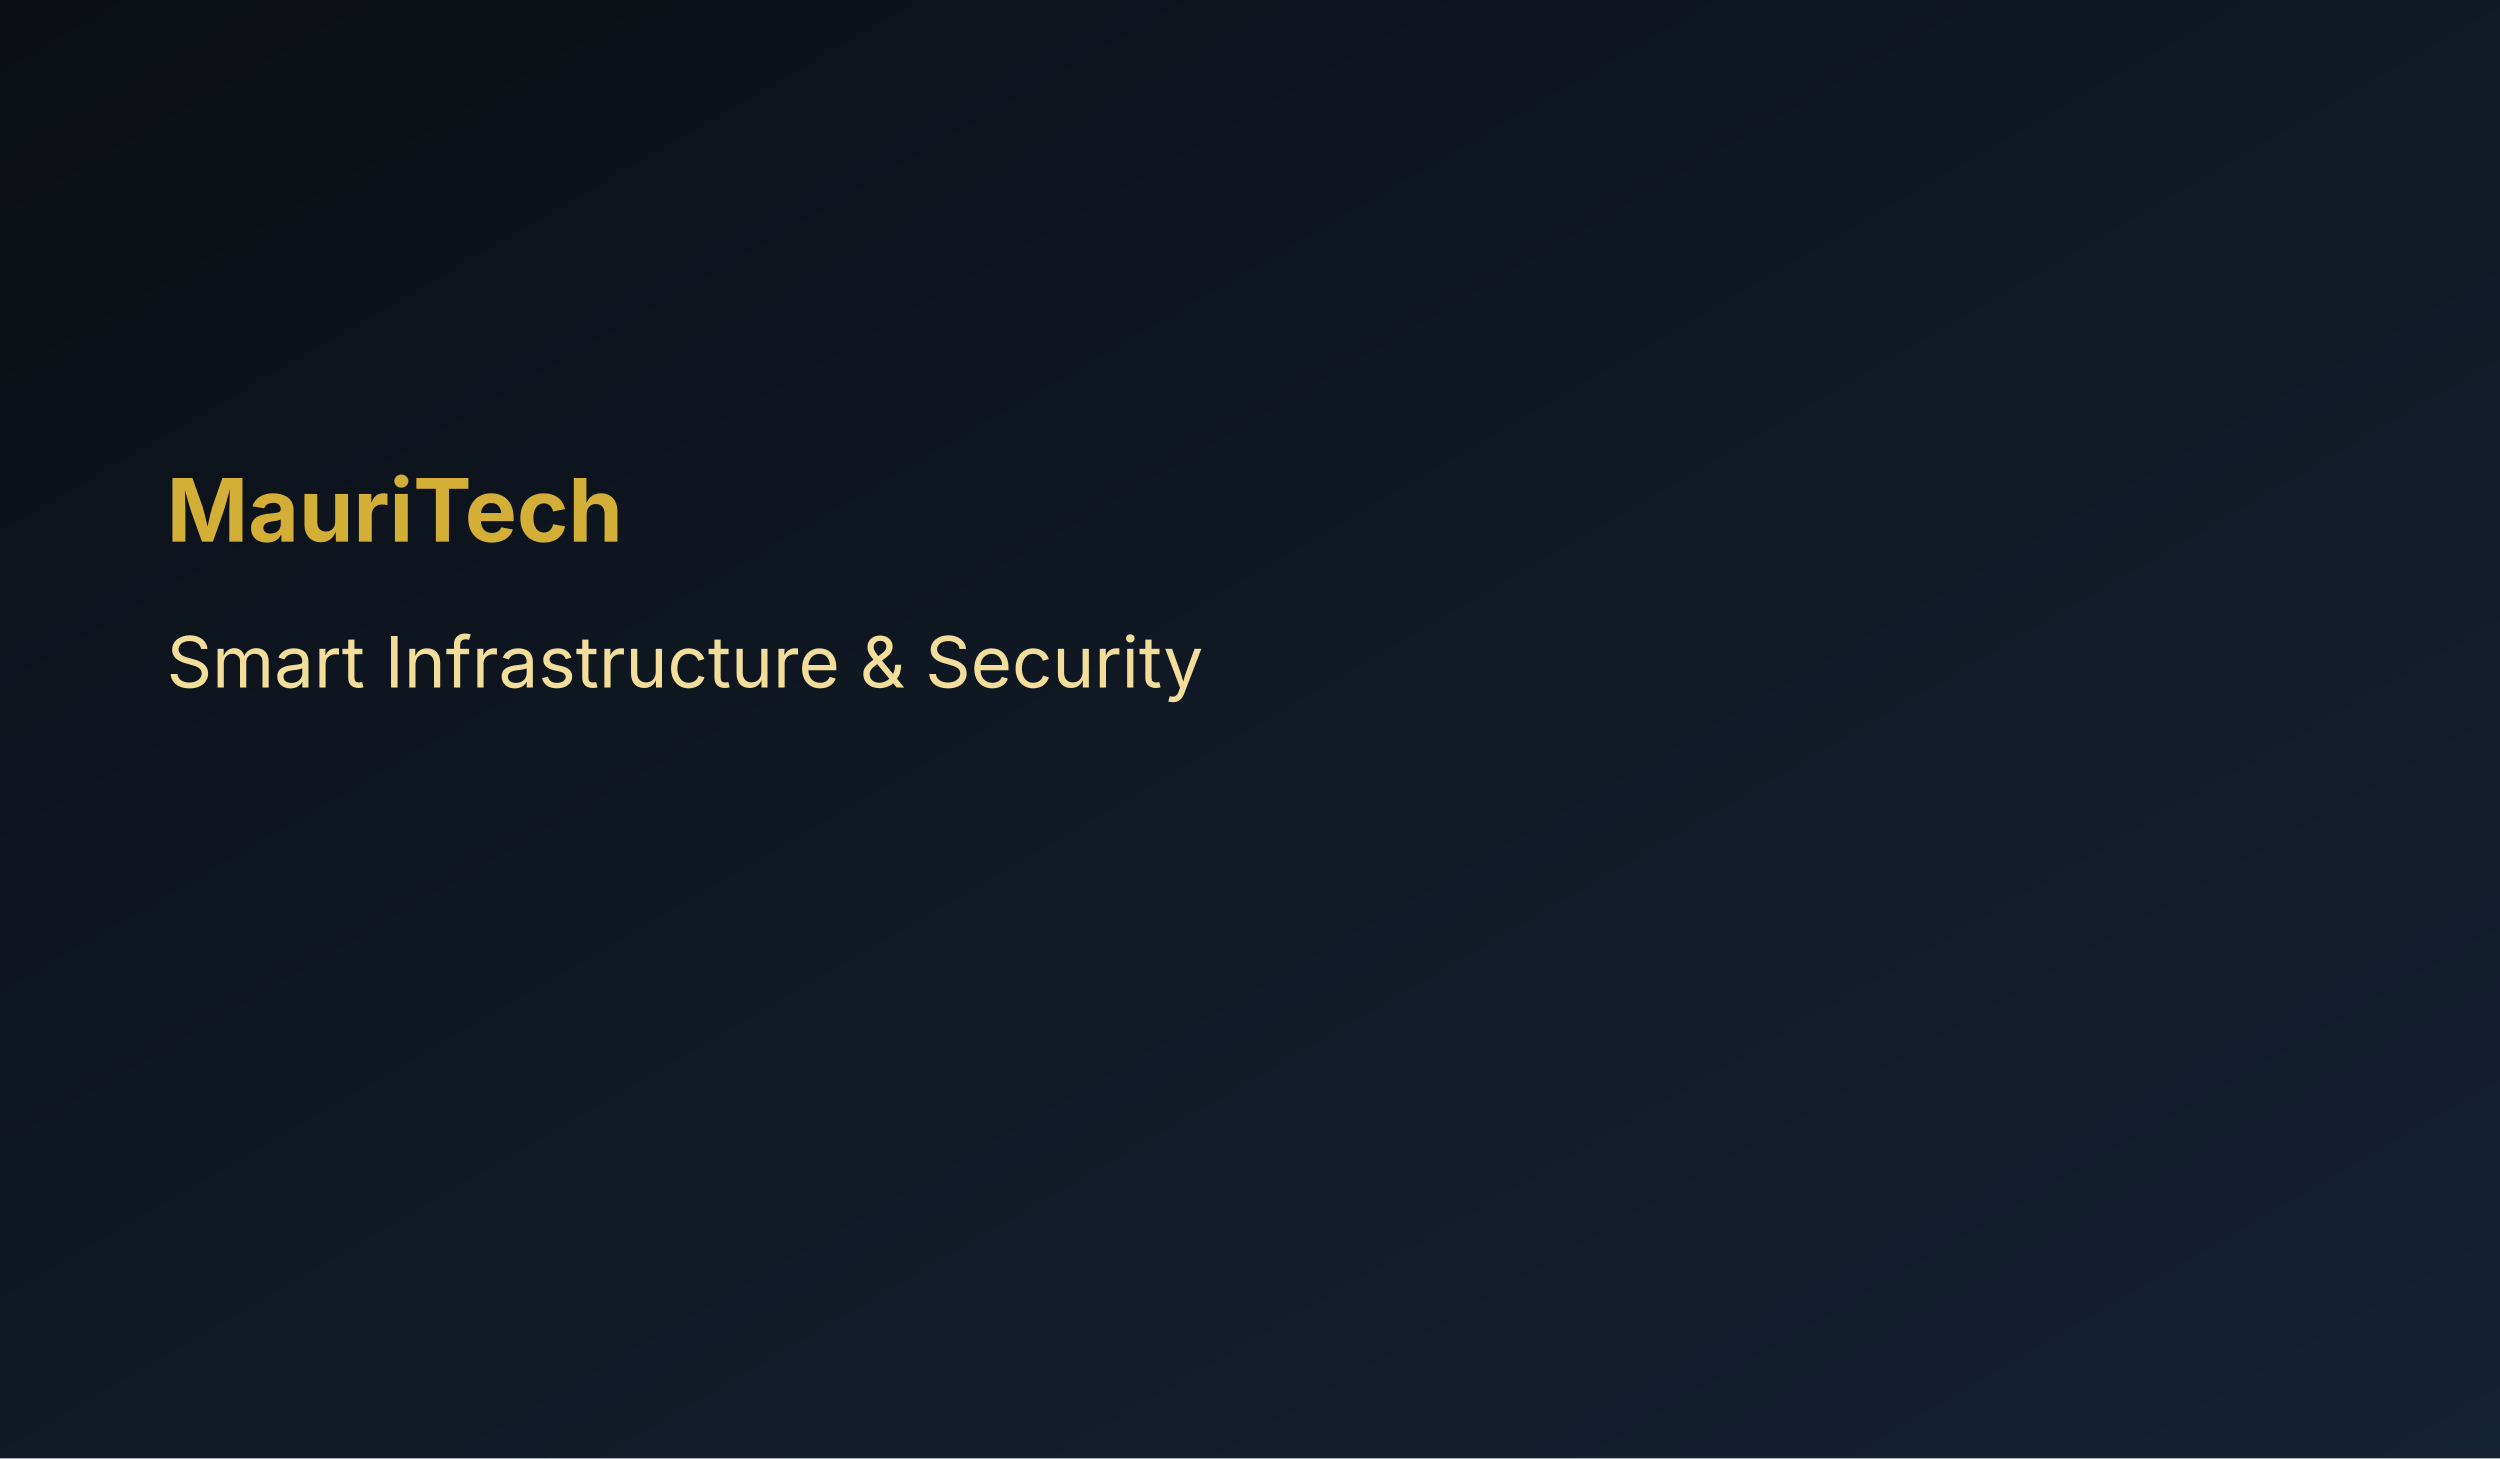
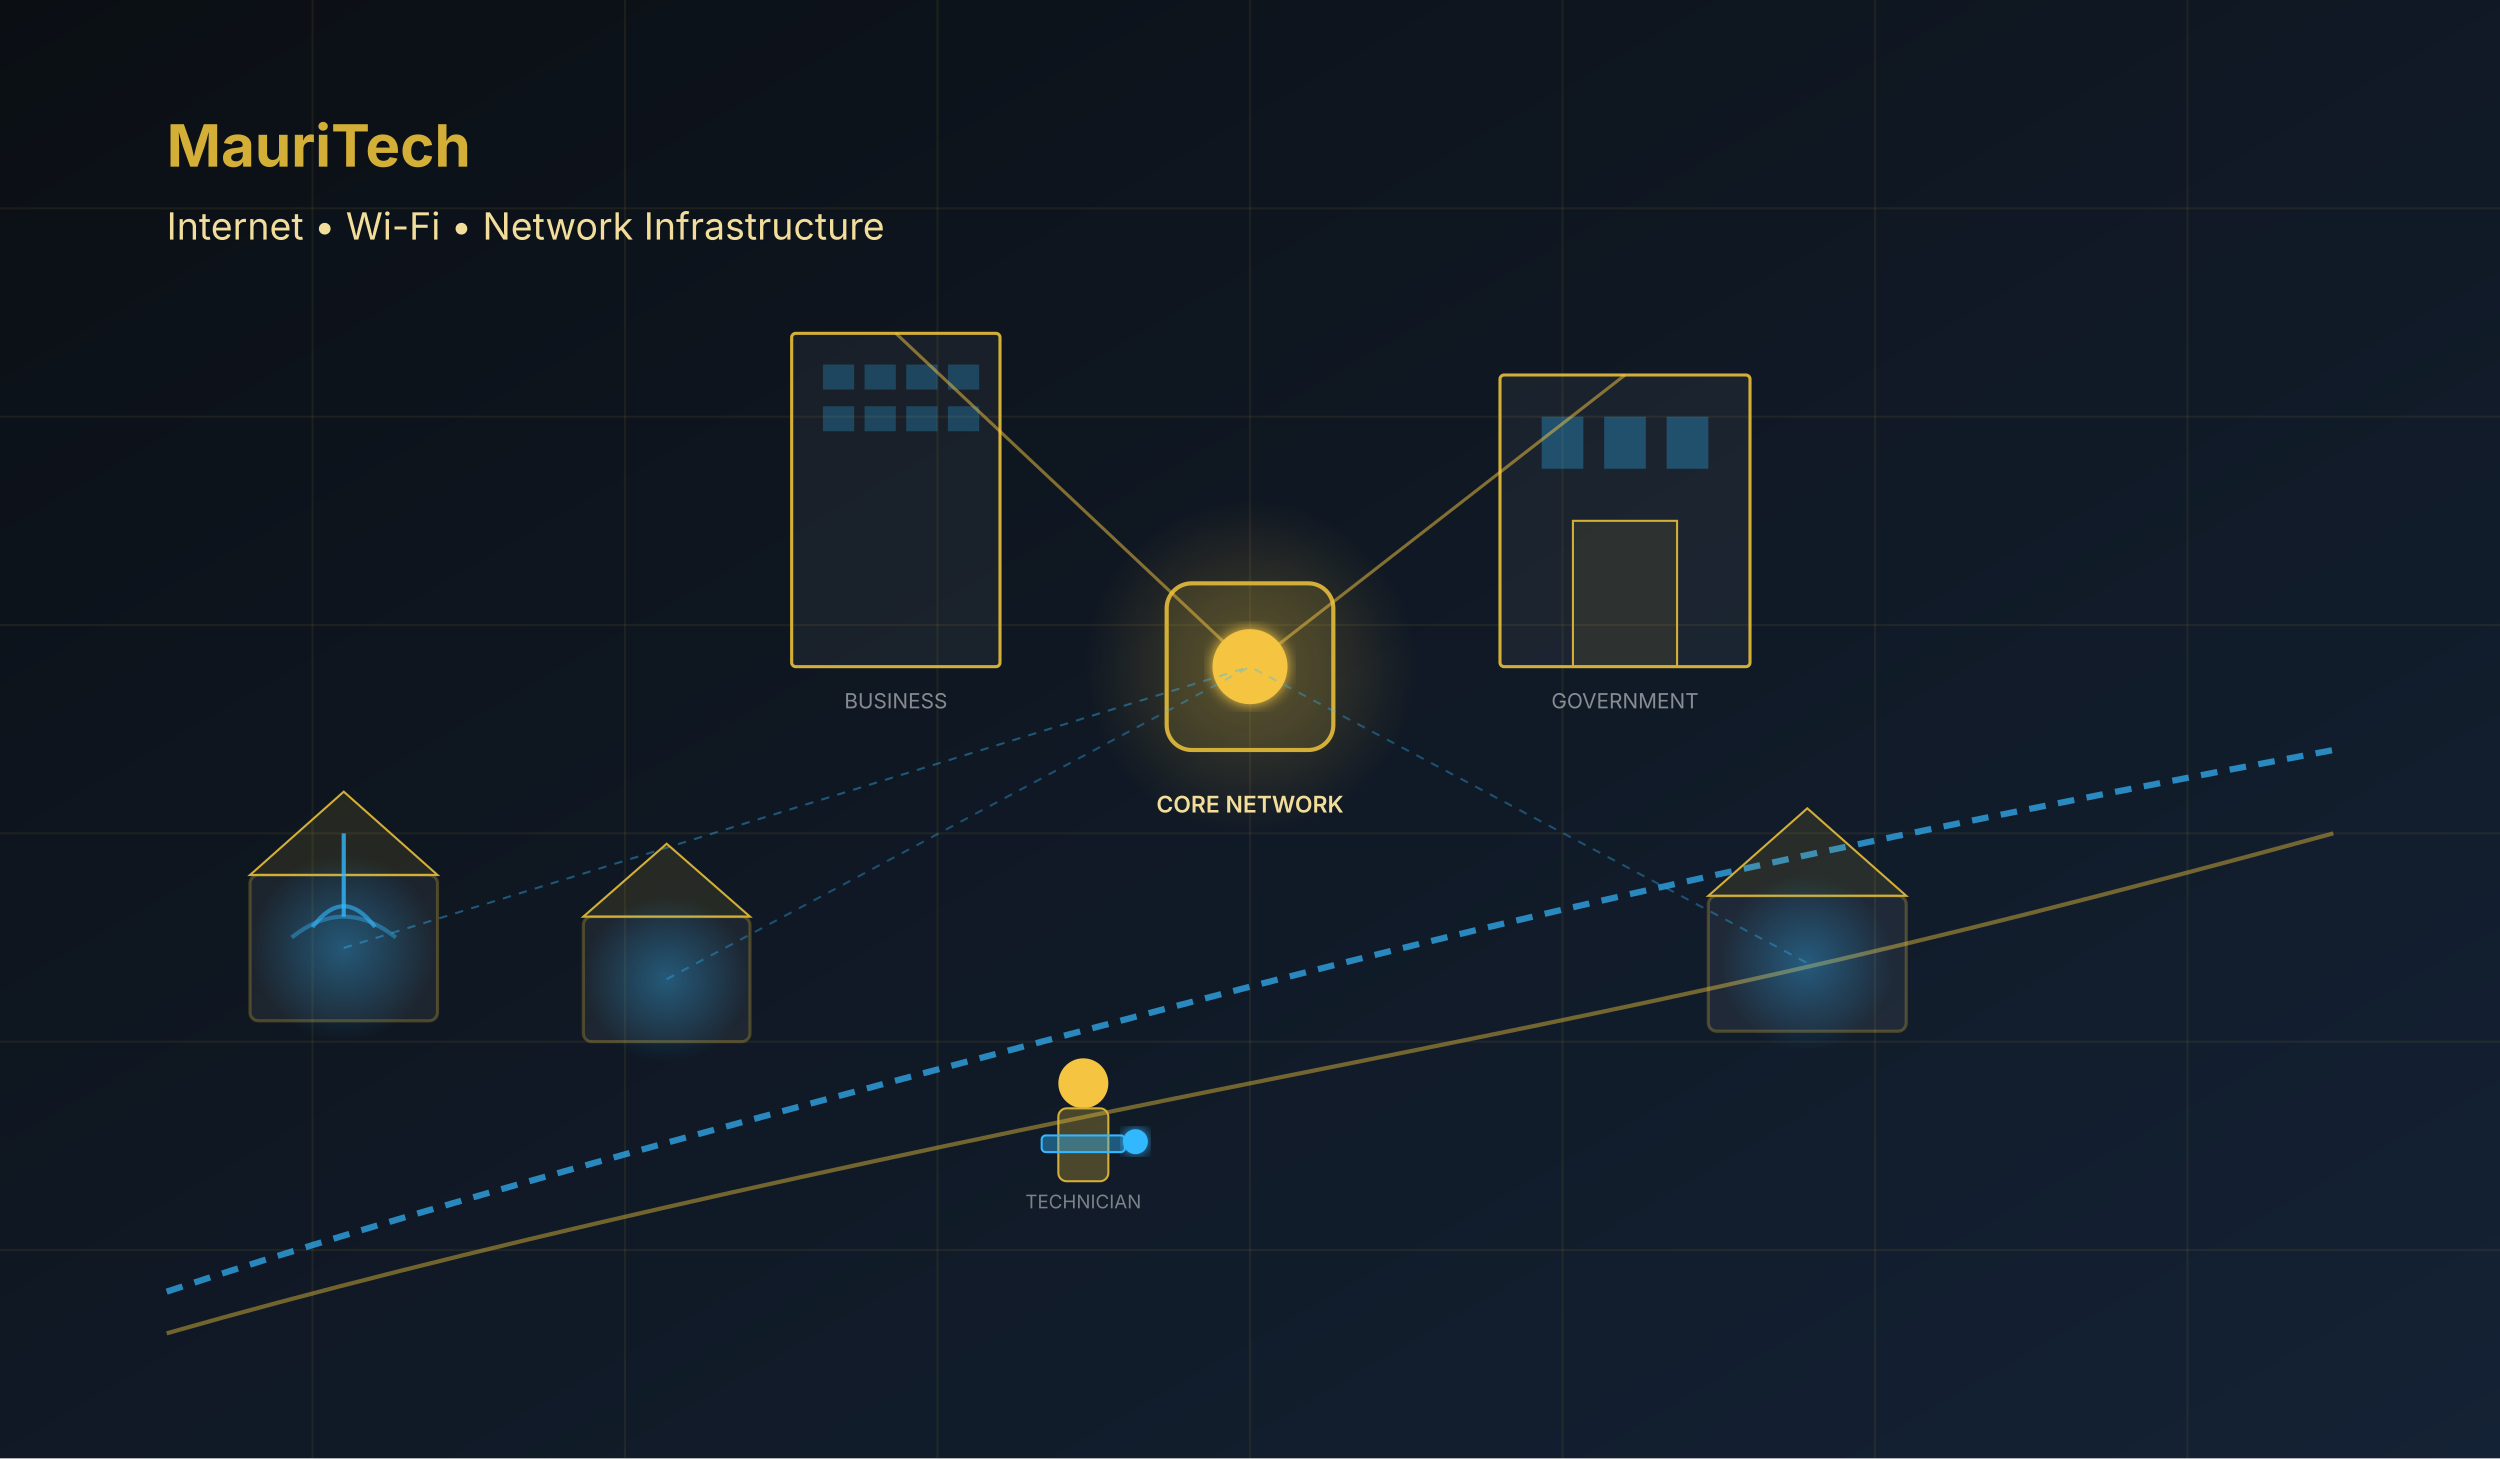
<svg xmlns="http://www.w3.org/2000/svg" width="1200" height="700" viewBox="0 0 1200 700">
  <defs>
    <linearGradient id="bg" x1="0" y1="0" x2="1" y2="1">
      <stop offset="0%" stop-color="#0B0F14" />
      <stop offset="100%" stop-color="#142235" />
    </linearGradient>
+     <radialGradient id="wifiGlow" cx="50%" cy="50%" r="50%">
+       <stop offset="0%" stop-color="#33B8FF" stop-opacity="0.35" />
+       <stop offset="100%" stop-color="#33B8FF" stop-opacity="0" />
+     </radialGradient>
+     <radialGradient id="goldGlow" cx="50%" cy="50%" r="50%">
+       <stop offset="0%" stop-color="#F5C542" stop-opacity="0.25" />
+       <stop offset="100%" stop-color="#F5C542" stop-opacity="0" />
+     </radialGradient>
+     <filter id="glow">
+       <feGaussianBlur stdDeviation="3" result="blur" />
+       <feMerge>
+         <feMergeNode in="blur" />
+         <feMergeNode in="SourceGraphic" />
+       </feMerge>
+     </filter>
  </defs>
  <rect width="1200" height="700" fill="url(#bg)" />
-   <text x="80" y="260" fill="#D4AF37" font-family="Inter, Arial, sans-serif" font-size="42" font-weight="700">MauriTech</text>
-   <text x="80" y="330" fill="#F2DE9A" font-family="Inter, Arial, sans-serif" font-size="34">Smart Infrastructure &amp; Security</text>
+   <g stroke="rgba(212,175,55,0.08)" stroke-width="1">
+     <line x1="0" y1="100" x2="1200" y2="100" />
+     <line x1="0" y1="200" x2="1200" y2="200" />
+     <line x1="0" y1="300" x2="1200" y2="300" />
+     <line x1="0" y1="400" x2="1200" y2="400" />
+     <line x1="0" y1="500" x2="1200" y2="500" />
+     <line x1="0" y1="600" x2="1200" y2="600" />
+     <line x1="150" y1="0" x2="150" y2="700" />
+     <line x1="300" y1="0" x2="300" y2="700" />
+     <line x1="450" y1="0" x2="450" y2="700" />
+     <line x1="600" y1="0" x2="600" y2="700" />
+     <line x1="750" y1="0" x2="750" y2="700" />
+     <line x1="900" y1="0" x2="900" y2="700" />
+     <line x1="1050" y1="0" x2="1050" y2="700" />
+   </g>
+   <path d="M80 620 C200 580, 350 540, 500 500 S800 420, 1120 360" fill="none" stroke="#33B8FF" stroke-width="3" stroke-dasharray="8 6" opacity="0.7" />
+   <path d="M80 640 C220 600, 400 560, 600 520 S900 460, 1120 400" fill="none" stroke="#D4AF37" stroke-width="2" opacity="0.5" />
+   <circle cx="600" cy="320" r="80" fill="url(#goldGlow)" />
+   <rect x="560" y="280" width="80" height="80" rx="12" fill="rgba(212,175,55,0.15)" stroke="#D4AF37" stroke-width="2" />
+   <circle cx="600" cy="320" r="18" fill="#F5C542" filter="url(#glow)" />
+   <text x="600" y="390" text-anchor="middle" fill="#F2DE9A" font-family="Inter,Arial,sans-serif" font-size="11" font-weight="600">CORE NETWORK</text>
+   <g>
+     <rect x="120" y="420" width="90" height="70" rx="4" fill="rgba(255,255,255,0.06)" stroke="rgba(212,175,55,0.3)" stroke-width="1.5" />
+     <polygon points="120,420 165,380 210,420" fill="rgba(212,175,55,0.12)" stroke="#D4AF37" stroke-width="1" />
+     <circle cx="165" cy="455" r="45" fill="url(#wifiGlow)" />
+     <path d="M165 440 Q165 420 165 400" fill="none" stroke="#33B8FF" stroke-width="2" opacity="0.8" />
+     <path d="M150 445 Q165 425 180 445" fill="none" stroke="#33B8FF" stroke-width="2" opacity="0.6" />
+     <path d="M140 450 Q165 430 190 450" fill="none" stroke="#33B8FF" stroke-width="2" opacity="0.4" />
+     <line x1="165" y1="455" x2="600" y2="320" stroke="#33B8FF" stroke-width="1" stroke-dasharray="4 4" opacity="0.4" />
+   </g>
+   <g>
+     <rect x="280" y="440" width="80" height="60" rx="4" fill="rgba(255,255,255,0.06)" stroke="rgba(212,175,55,0.3)" stroke-width="1.5" />
+     <polygon points="280,440 320,405 360,440" fill="rgba(212,175,55,0.12)" stroke="#D4AF37" stroke-width="1" />
+     <circle cx="320" cy="470" r="40" fill="url(#wifiGlow)" />
+     <line x1="320" y1="470" x2="600" y2="320" stroke="#33B8FF" stroke-width="1" stroke-dasharray="4 4" opacity="0.35" />
+   </g>
+   <g>
+     <rect x="820" y="430" width="95" height="65" rx="4" fill="rgba(255,255,255,0.06)" stroke="rgba(212,175,55,0.3)" stroke-width="1.5" />
+     <polygon points="820,430 867.5,388 915,430" fill="rgba(212,175,55,0.12)" stroke="#D4AF37" stroke-width="1" />
+     <circle cx="867" cy="462" r="42" fill="url(#wifiGlow)" />
+     <line x1="867" y1="462" x2="600" y2="320" stroke="#33B8FF" stroke-width="1" stroke-dasharray="4 4" opacity="0.35" />
+   </g>
+   <g>
+     <rect x="720" y="180" width="120" height="140" rx="2" fill="rgba(255,255,255,0.05)" stroke="#D4AF37" stroke-width="1.5" />
+     <rect x="740" y="200" width="20" height="25" fill="rgba(51,184,255,0.3)" />
+     <rect x="770" y="200" width="20" height="25" fill="rgba(51,184,255,0.3)" />
+     <rect x="800" y="200" width="20" height="25" fill="rgba(51,184,255,0.3)" />
+     <rect x="755" y="250" width="50" height="70" fill="rgba(212,175,55,0.1)" stroke="#D4AF37" />
+     <line x1="780" y1="180" x2="600" y2="320" stroke="#F5C542" stroke-width="1.5" opacity="0.5" />
+     <text x="780" y="340" text-anchor="middle" fill="rgba(255,255,255,0.5)" font-family="Inter,Arial,sans-serif" font-size="10">GOVERNMENT</text>
+   </g>
+   <g>
+     <rect x="380" y="160" width="100" height="160" rx="2" fill="rgba(255,255,255,0.05)" stroke="#D4AF37" stroke-width="1.5" />
+     <rect x="395" y="175" width="15" height="12" fill="rgba(51,184,255,0.25)" />
+     <rect x="415" y="175" width="15" height="12" fill="rgba(51,184,255,0.25)" />
+     <rect x="435" y="175" width="15" height="12" fill="rgba(51,184,255,0.25)" />
+     <rect x="455" y="175" width="15" height="12" fill="rgba(51,184,255,0.25)" />
+     <rect x="395" y="195" width="15" height="12" fill="rgba(51,184,255,0.25)" />
+     <rect x="415" y="195" width="15" height="12" fill="rgba(51,184,255,0.25)" />
+     <rect x="435" y="195" width="15" height="12" fill="rgba(51,184,255,0.25)" />
+     <rect x="455" y="195" width="15" height="12" fill="rgba(51,184,255,0.25)" />
+     <line x1="430" y1="160" x2="600" y2="320" stroke="#F5C542" stroke-width="1.5" opacity="0.5" />
+     <text x="430" y="340" text-anchor="middle" fill="rgba(255,255,255,0.5)" font-family="Inter,Arial,sans-serif" font-size="10">BUSINESS</text>
+   </g>
+   <g>
+     <circle cx="520" cy="520" r="12" fill="#F5C542" />
+     <rect x="508" y="532" width="24" height="35" rx="4" fill="rgba(212,175,55,0.3)" stroke="#D4AF37" />
+     <rect x="500" y="545" width="40" height="8" rx="2" fill="rgba(51,184,255,0.4)" stroke="#33B8FF" />
+     <circle cx="545" cy="548" r="6" fill="#33B8FF" filter="url(#glow)" />
+     <text x="520" y="580" text-anchor="middle" fill="rgba(255,255,255,0.45)" font-family="Inter,Arial,sans-serif" font-size="9">TECHNICIAN</text>
+   </g>
+   <text x="80" y="80" fill="#D4AF37" font-family="Inter,Arial,sans-serif" font-size="28" font-weight="700">MauriTech</text>
+   <text x="80" y="115" fill="#F2DE9A" font-family="Inter,Arial,sans-serif" font-size="18">Internet • Wi-Fi • Network Infrastructure</text>
</svg>
